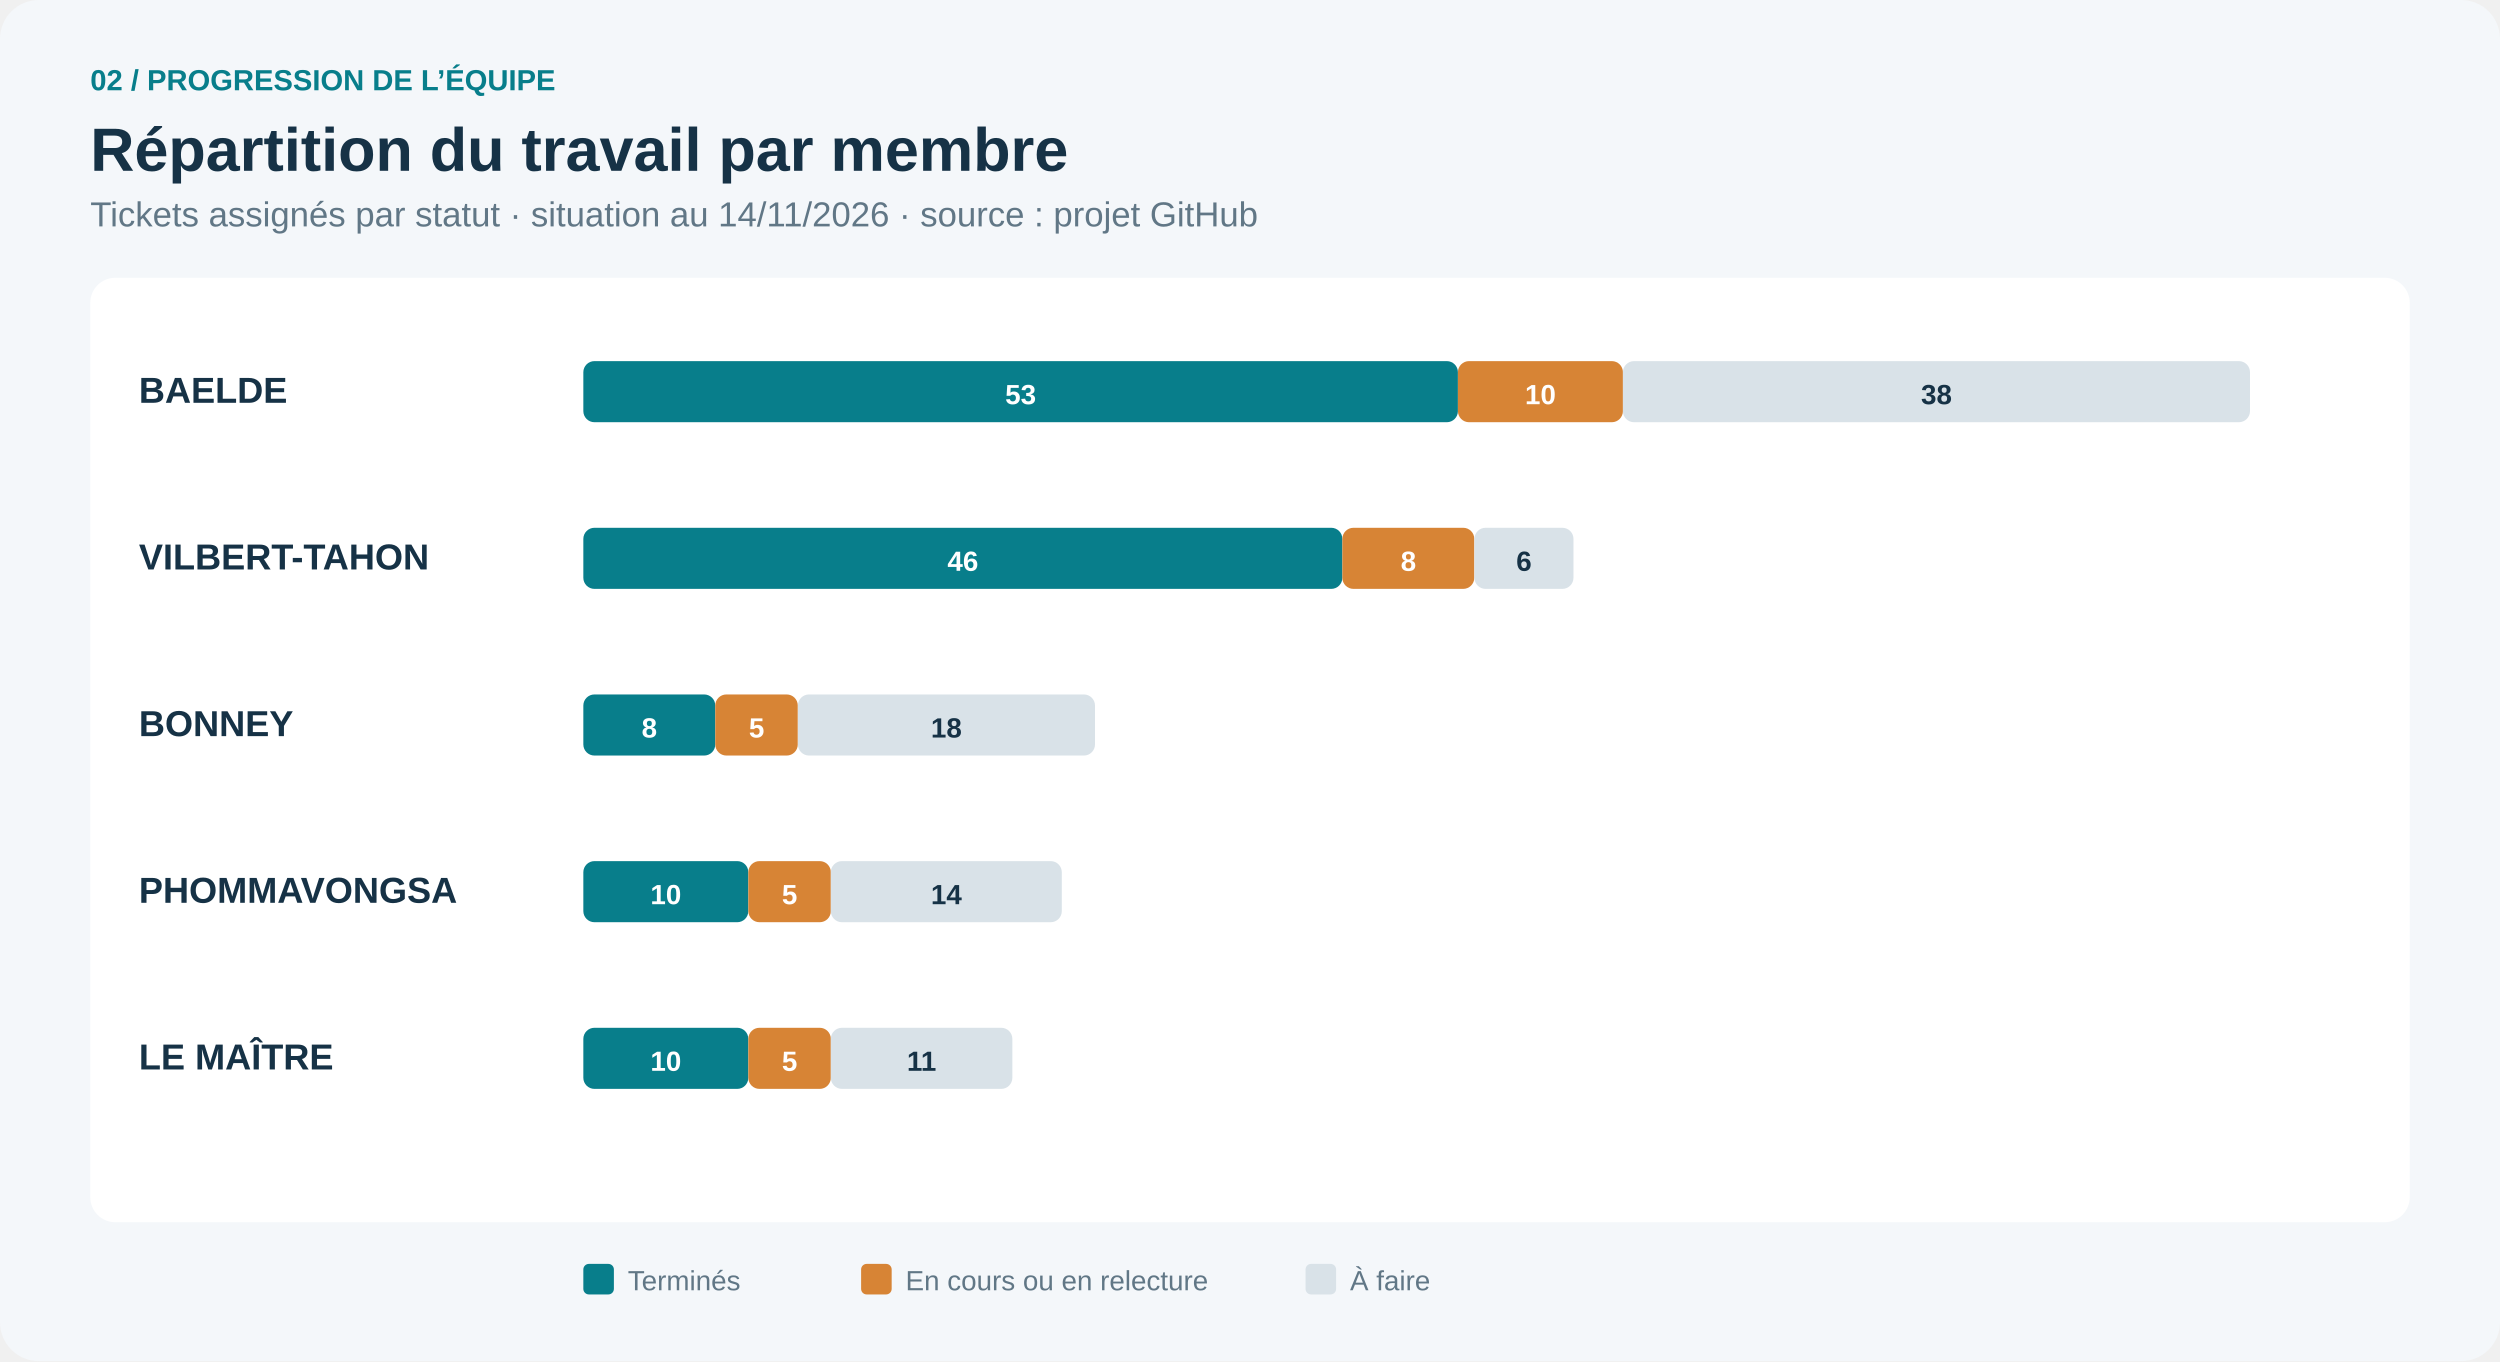
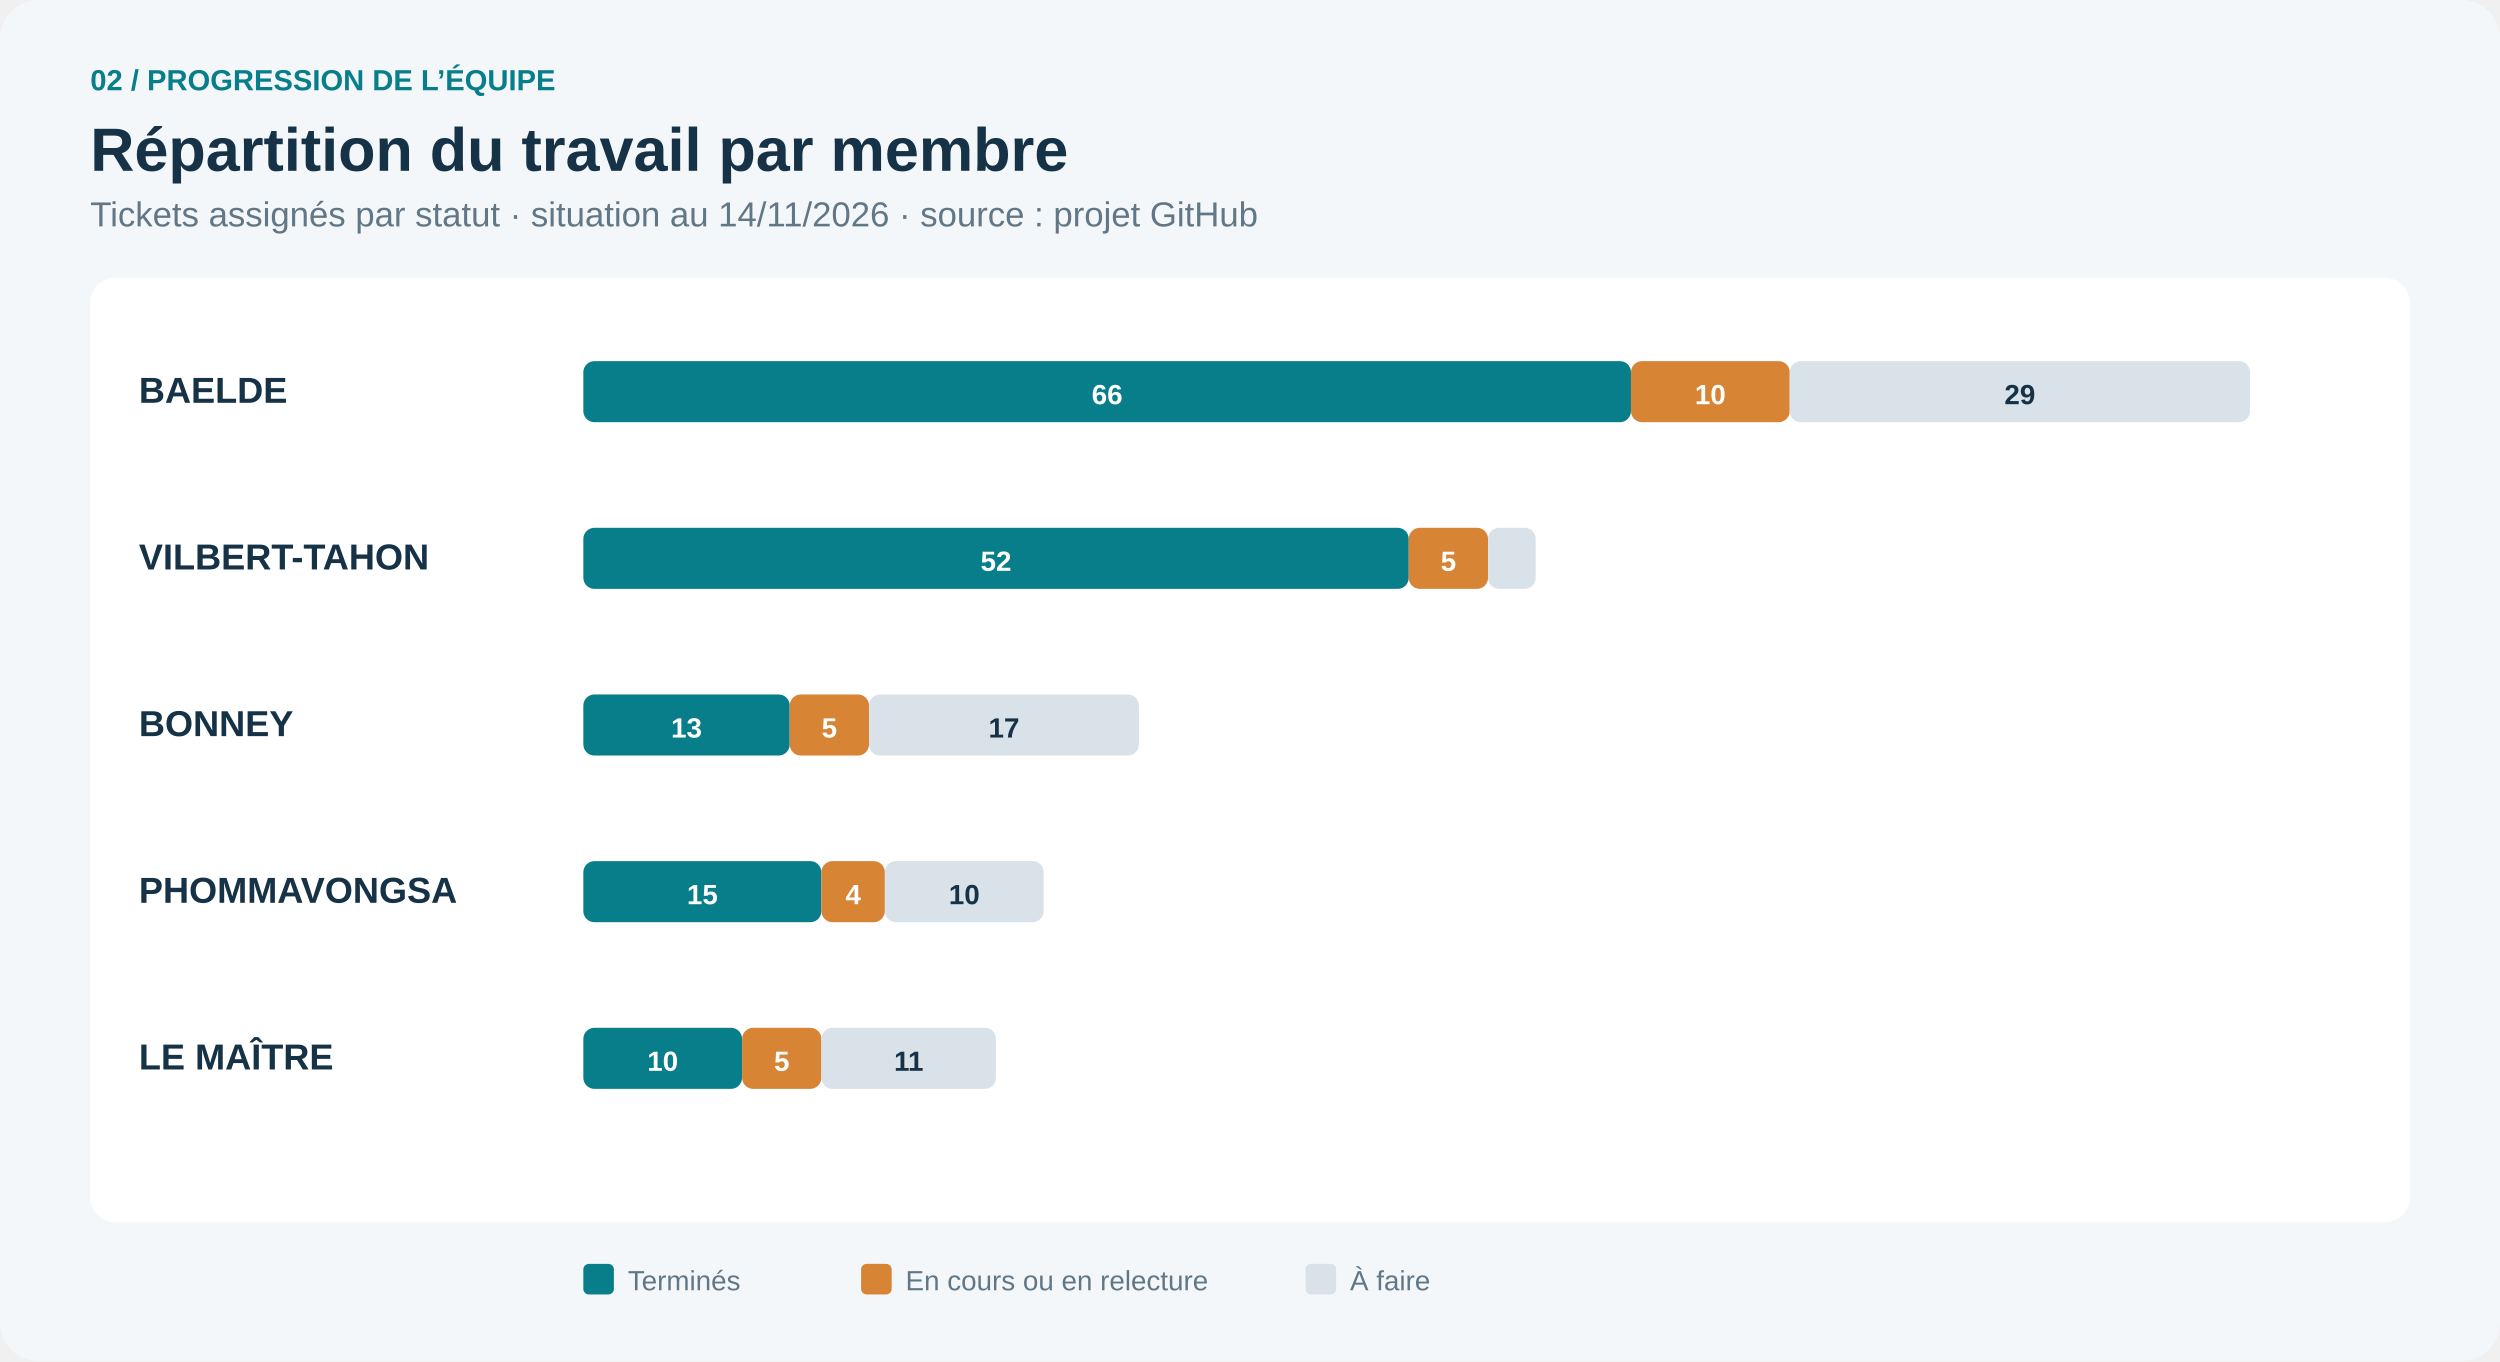
<svg xmlns="http://www.w3.org/2000/svg" width="1800" height="980" viewBox="0 0 1800 980" role="img">
  <g font-family="Calibri, Arial, sans-serif">
    <rect x="0" y="0" width="1800" height="980" rx="28" fill="#F4F7FA" />
    <text x="65" y="65" font-size="21" fill="#087E8B" font-weight="700" text-anchor="start">02 / PROGRESSION DE L’ÉQUIPE</text>
    <text x="65" y="123" font-size="44" fill="#163246" font-weight="700" text-anchor="start">Répartition du travail par membre</text>
    <text x="65" y="163" font-size="25" fill="#617786" font-weight="400" text-anchor="start">Tickets assignés par statut · situation au 14/11/2026 · source : projet GitHub</text>
    <rect x="65" y="200" width="1670" height="680" rx="18" fill="#FFFFFF" />
    <text x="100" y="290" font-size="26" fill="#163246" font-weight="700" text-anchor="start">BAELDE</text>
-     <rect x="420.0" y="260" width="629.7" height="44" rx="8" fill="#087E8B" />
-     <text x="734.851" y="291" font-size="20" fill="#FFFFFF" font-weight="700" text-anchor="middle">53</text>
-     <rect x="1049.7" y="260" width="118.8" height="44" rx="8" fill="#D78435" />
-     <text x="1109.109" y="291" font-size="20" fill="#FFFFFF" font-weight="700" text-anchor="middle">10</text>
-     <rect x="1168.5" y="260" width="451.5" height="44" rx="8" fill="#D9E2E8" />
-     <text x="1394.257" y="291" font-size="20" fill="#163246" font-weight="700" text-anchor="middle">38</text>
+     <rect x="420.0" y="260" width="754.3" height="44" rx="8" fill="#087E8B" />
+     <text x="797.143" y="291" font-size="20" fill="#FFFFFF" font-weight="700" text-anchor="middle">66</text>
+     <rect x="1174.3" y="260" width="114.3" height="44" rx="8" fill="#D78435" />
+     <text x="1231.429" y="291" font-size="20" fill="#FFFFFF" font-weight="700" text-anchor="middle">10</text>
+     <rect x="1288.6" y="260" width="331.4" height="44" rx="8" fill="#D9E2E8" />
+     <text x="1454.286" y="291" font-size="20" fill="#163246" font-weight="700" text-anchor="middle">29</text>
    <text x="100" y="410" font-size="26" fill="#163246" font-weight="700" text-anchor="start">VILBERT-TAHON</text>
-     <rect x="420.0" y="380" width="546.5" height="44" rx="8" fill="#087E8B" />
-     <text x="693.267" y="411" font-size="20" fill="#FFFFFF" font-weight="700" text-anchor="middle">46</text>
-     <rect x="966.5" y="380" width="95.0" height="44" rx="8" fill="#D78435" />
-     <text x="1014.059" y="411" font-size="20" fill="#FFFFFF" font-weight="700" text-anchor="middle">8</text>
-     <rect x="1061.6" y="380" width="71.3" height="44" rx="8" fill="#D9E2E8" />
-     <text x="1097.228" y="411" font-size="20" fill="#163246" font-weight="700" text-anchor="middle">6</text>
+     <rect x="420.0" y="380" width="594.3" height="44" rx="8" fill="#087E8B" />
+     <text x="717.143" y="411" font-size="20" fill="#FFFFFF" font-weight="700" text-anchor="middle">52</text>
+     <rect x="1014.3" y="380" width="57.1" height="44" rx="8" fill="#D78435" />
+     <text x="1042.857" y="411" font-size="20" fill="#FFFFFF" font-weight="700" text-anchor="middle">5</text>
+     <rect x="1071.4" y="380" width="34.3" height="44" rx="8" fill="#D9E2E8" />
    <text x="100" y="530" font-size="26" fill="#163246" font-weight="700" text-anchor="start">BONNEY</text>
-     <rect x="420.0" y="500" width="95.0" height="44" rx="8" fill="#087E8B" />
-     <text x="467.525" y="531" font-size="20" fill="#FFFFFF" font-weight="700" text-anchor="middle">8</text>
-     <rect x="515.0" y="500" width="59.4" height="44" rx="8" fill="#D78435" />
-     <text x="544.752" y="531" font-size="20" fill="#FFFFFF" font-weight="700" text-anchor="middle">5</text>
-     <rect x="574.5" y="500" width="213.9" height="44" rx="8" fill="#D9E2E8" />
-     <text x="681.386" y="531" font-size="20" fill="#163246" font-weight="700" text-anchor="middle">18</text>
+     <rect x="420.0" y="500" width="148.6" height="44" rx="8" fill="#087E8B" />
+     <text x="494.286" y="531" font-size="20" fill="#FFFFFF" font-weight="700" text-anchor="middle">13</text>
+     <rect x="568.6" y="500" width="57.1" height="44" rx="8" fill="#D78435" />
+     <text x="597.143" y="531" font-size="20" fill="#FFFFFF" font-weight="700" text-anchor="middle">5</text>
+     <rect x="625.7" y="500" width="194.3" height="44" rx="8" fill="#D9E2E8" />
+     <text x="722.857" y="531" font-size="20" fill="#163246" font-weight="700" text-anchor="middle">17</text>
    <text x="100" y="650" font-size="26" fill="#163246" font-weight="700" text-anchor="start">PHOMMAVONGSA</text>
-     <rect x="420.0" y="620" width="118.8" height="44" rx="8" fill="#087E8B" />
-     <text x="479.406" y="651" font-size="20" fill="#FFFFFF" font-weight="700" text-anchor="middle">10</text>
-     <rect x="538.8" y="620" width="59.4" height="44" rx="8" fill="#D78435" />
-     <text x="568.515" y="651" font-size="20" fill="#FFFFFF" font-weight="700" text-anchor="middle">5</text>
-     <rect x="598.2" y="620" width="166.3" height="44" rx="8" fill="#D9E2E8" />
-     <text x="681.386" y="651" font-size="20" fill="#163246" font-weight="700" text-anchor="middle">14</text>
+     <rect x="420.0" y="620" width="171.4" height="44" rx="8" fill="#087E8B" />
+     <text x="505.714" y="651" font-size="20" fill="#FFFFFF" font-weight="700" text-anchor="middle">15</text>
+     <rect x="591.4" y="620" width="45.7" height="44" rx="8" fill="#D78435" />
+     <text x="614.286" y="651" font-size="20" fill="#FFFFFF" font-weight="700" text-anchor="middle">4</text>
+     <rect x="637.1" y="620" width="114.3" height="44" rx="8" fill="#D9E2E8" />
+     <text x="694.286" y="651" font-size="20" fill="#163246" font-weight="700" text-anchor="middle">10</text>
    <text x="100" y="770" font-size="26" fill="#163246" font-weight="700" text-anchor="start">LE MAÎTRE</text>
-     <rect x="420.0" y="740" width="118.8" height="44" rx="8" fill="#087E8B" />
-     <text x="479.406" y="771" font-size="20" fill="#FFFFFF" font-weight="700" text-anchor="middle">10</text>
-     <rect x="538.8" y="740" width="59.4" height="44" rx="8" fill="#D78435" />
-     <text x="568.515" y="771" font-size="20" fill="#FFFFFF" font-weight="700" text-anchor="middle">5</text>
-     <rect x="598.2" y="740" width="130.7" height="44" rx="8" fill="#D9E2E8" />
-     <text x="663.564" y="771" font-size="20" fill="#163246" font-weight="700" text-anchor="middle">11</text>
+     <rect x="420.0" y="740" width="114.3" height="44" rx="8" fill="#087E8B" />
+     <text x="477.143" y="771" font-size="20" fill="#FFFFFF" font-weight="700" text-anchor="middle">10</text>
+     <rect x="534.3" y="740" width="57.1" height="44" rx="8" fill="#D78435" />
+     <text x="562.857" y="771" font-size="20" fill="#FFFFFF" font-weight="700" text-anchor="middle">5</text>
+     <rect x="591.4" y="740" width="125.7" height="44" rx="8" fill="#D9E2E8" />
+     <text x="654.286" y="771" font-size="20" fill="#163246" font-weight="700" text-anchor="middle">11</text>
    <rect x="420" y="910" width="22" height="22" rx="4" fill="#087E8B" />
    <text x="452" y="929" font-size="20" fill="#617786" font-weight="400" text-anchor="start">Terminés</text>
    <rect x="620" y="910" width="22" height="22" rx="4" fill="#D78435" />
    <text x="652" y="929" font-size="20" fill="#617786" font-weight="400" text-anchor="start">En cours ou en relecture</text>
    <rect x="940" y="910" width="22" height="22" rx="4" fill="#D9E2E8" />
    <text x="972" y="929" font-size="20" fill="#617786" font-weight="400" text-anchor="start">À faire</text>
  </g>
</svg>
